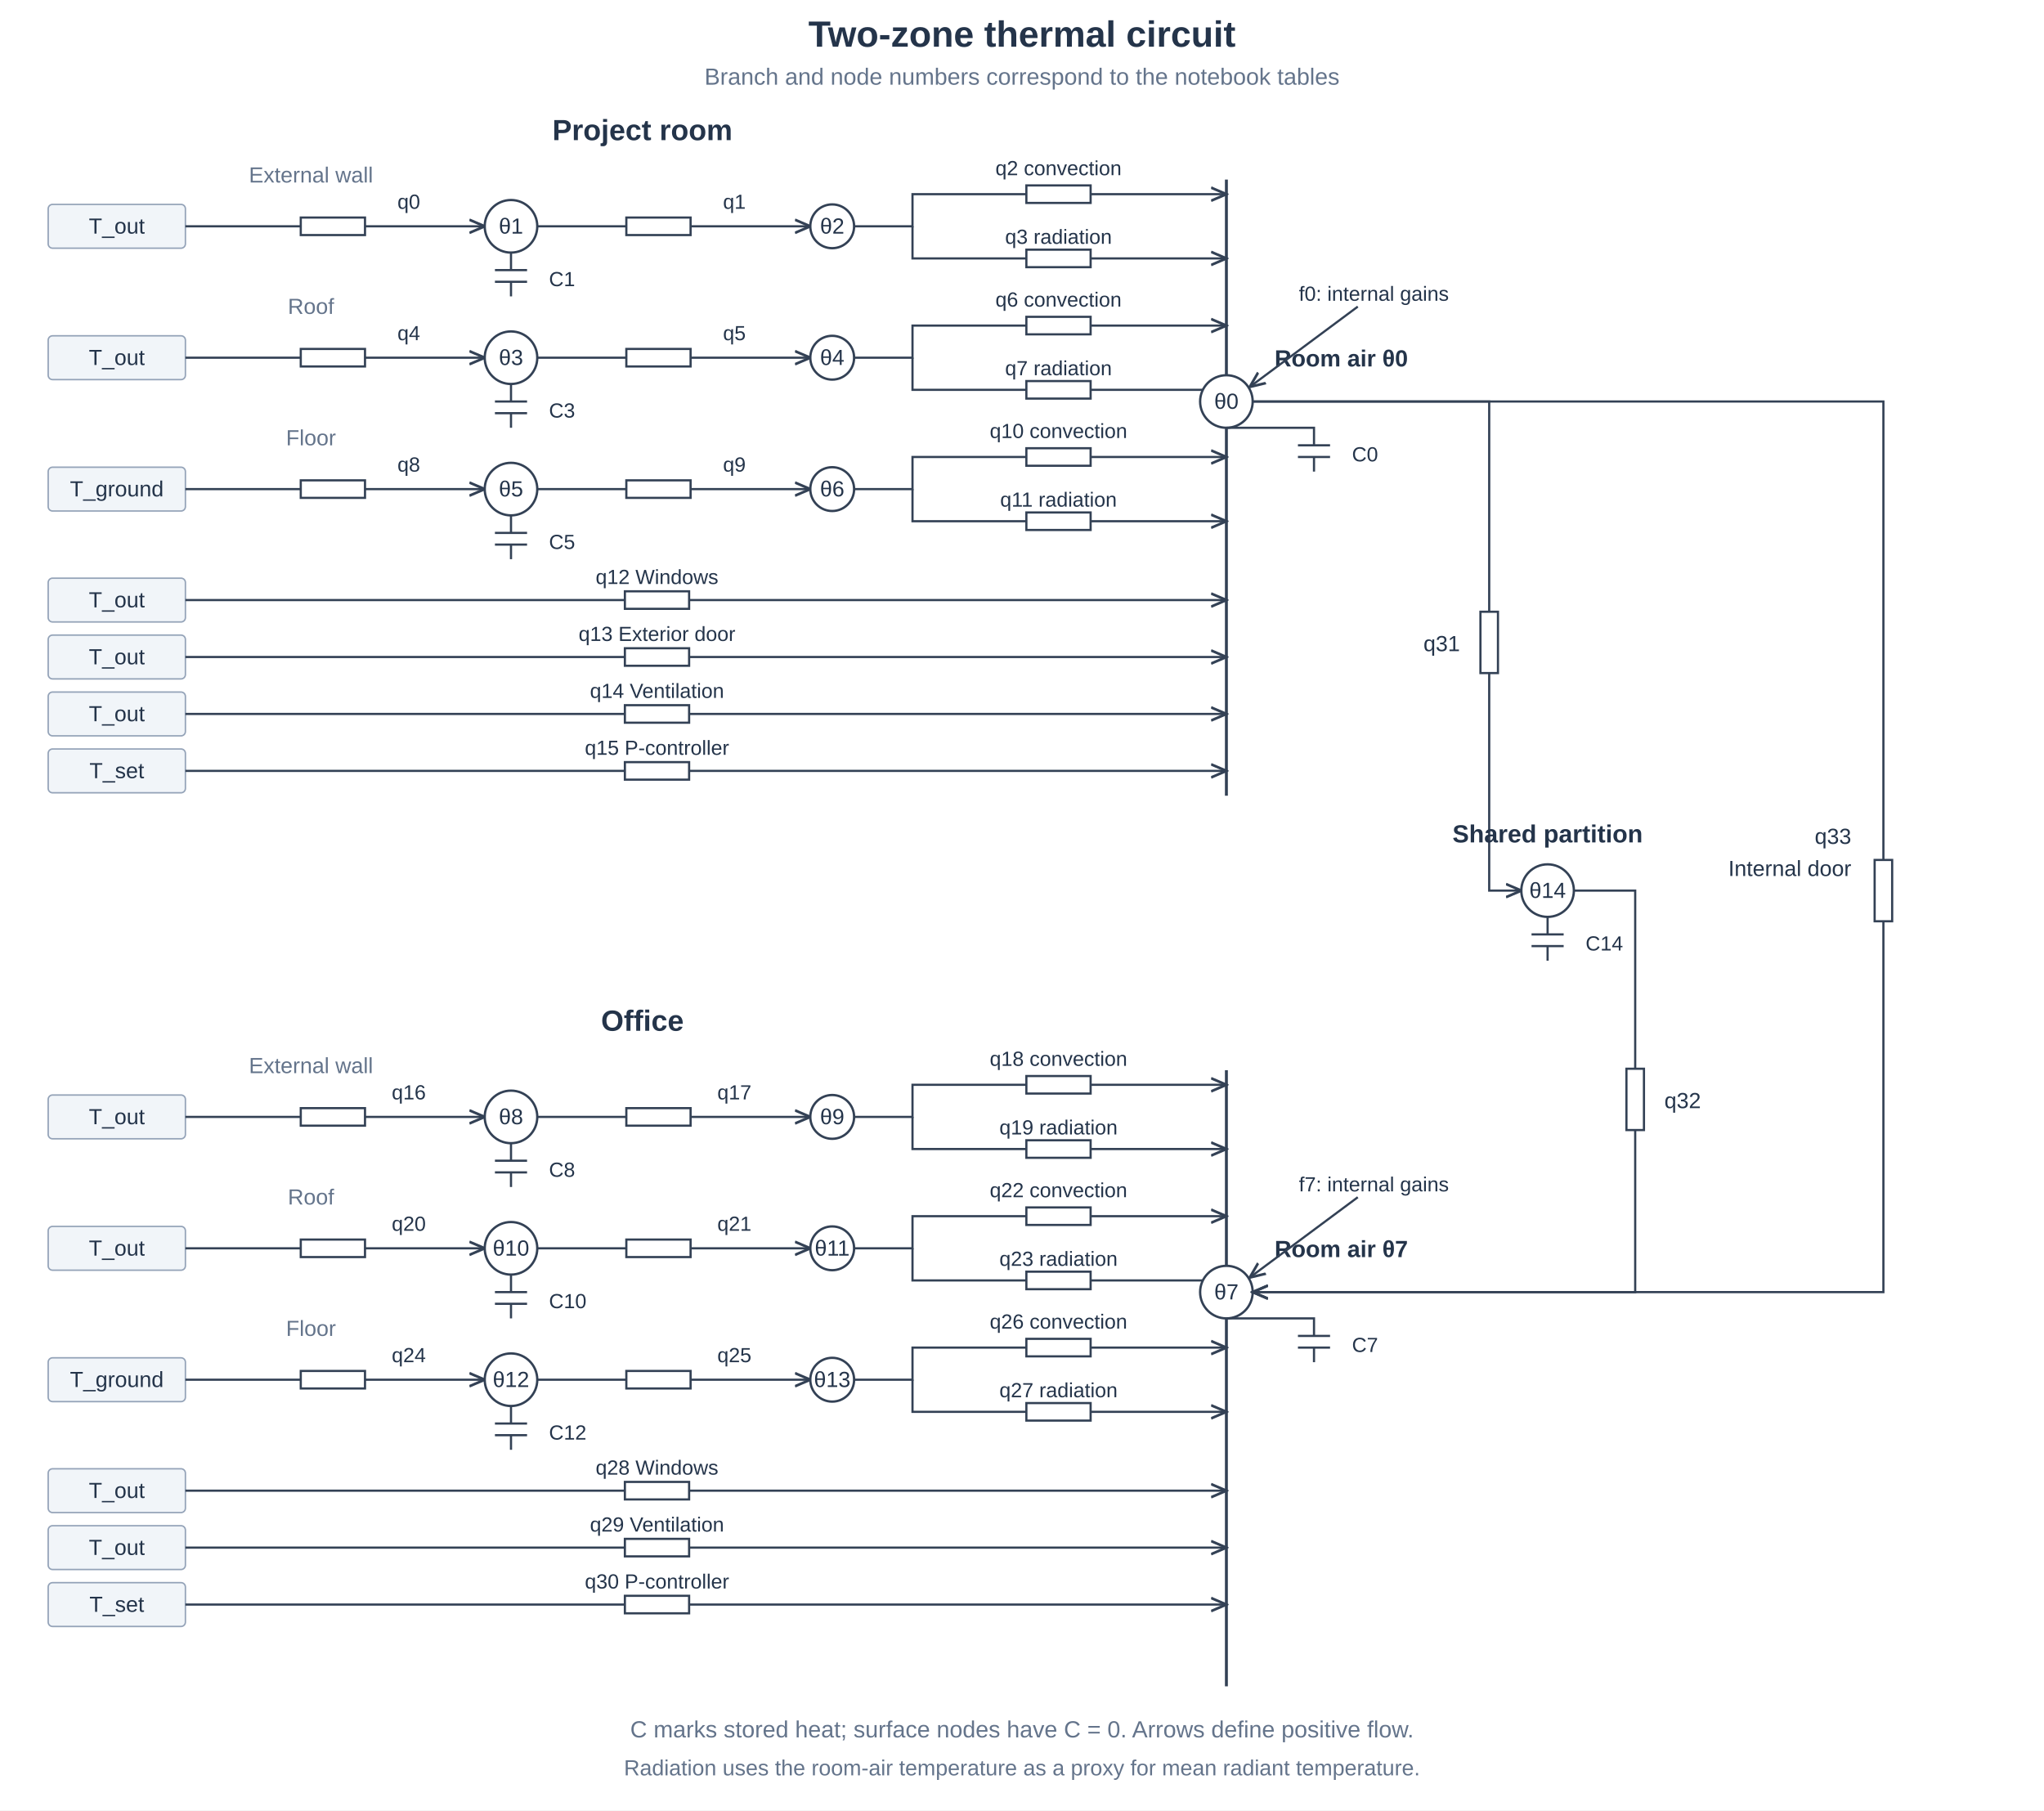
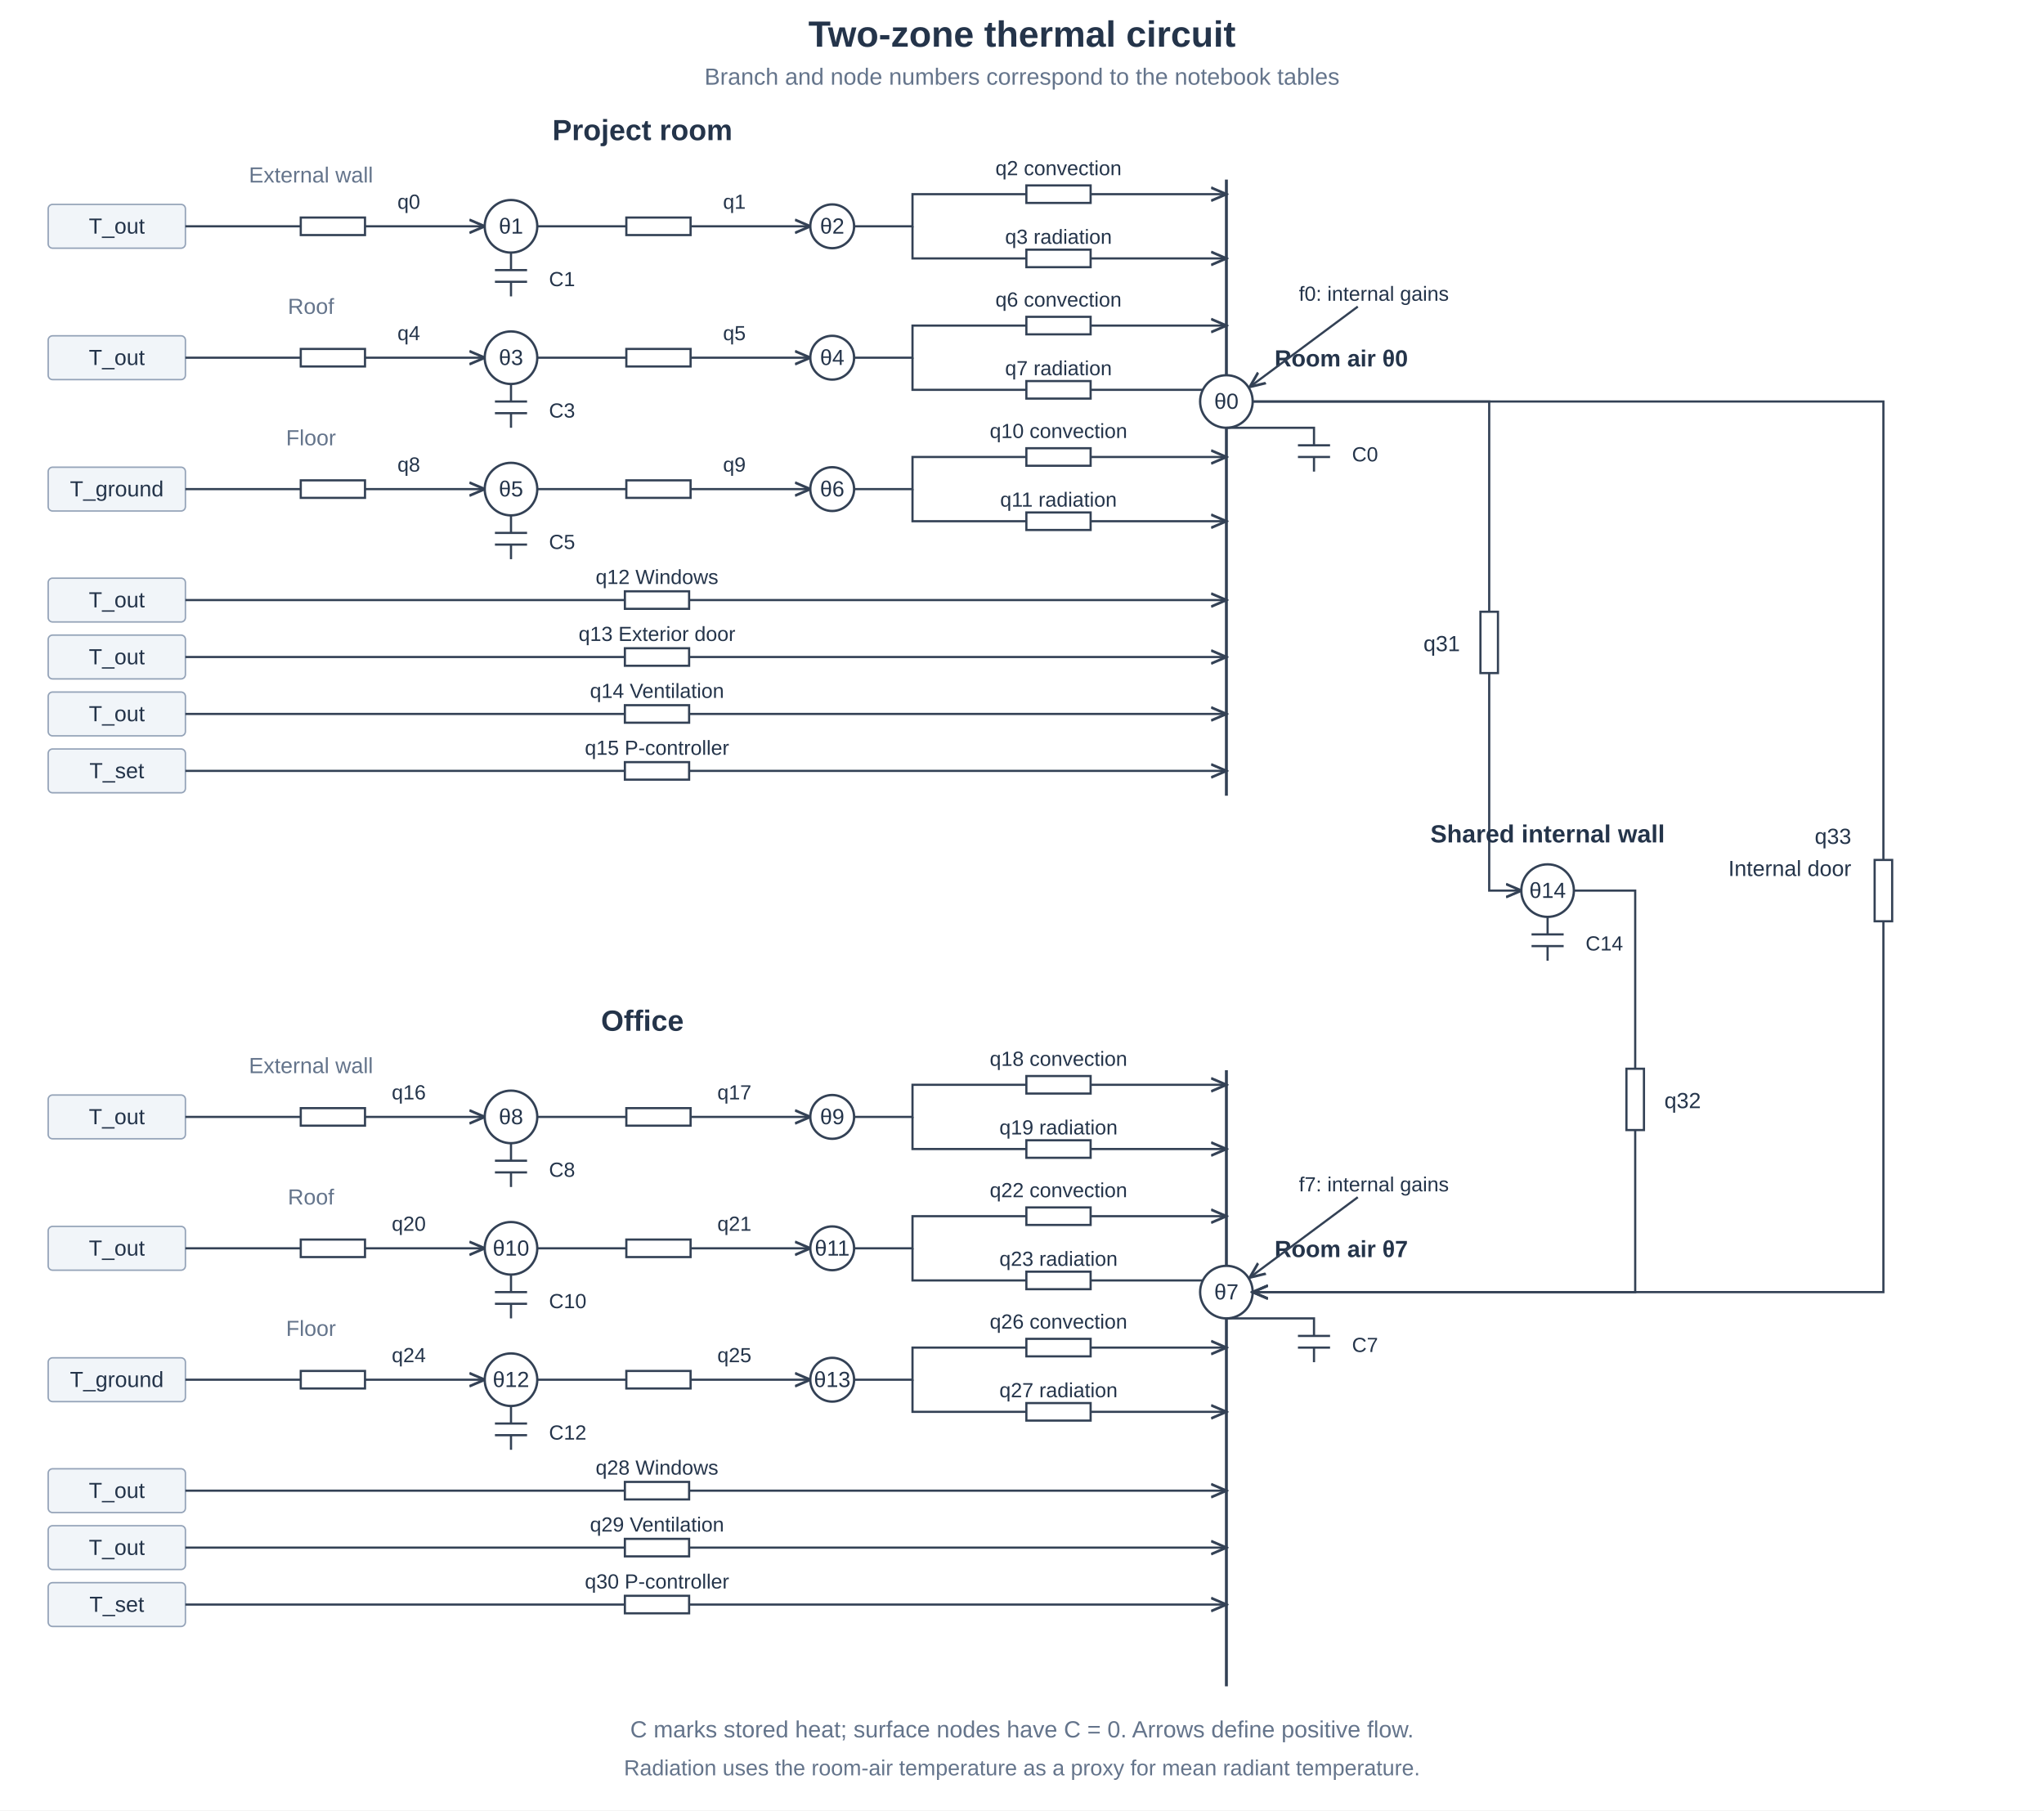
<svg xmlns="http://www.w3.org/2000/svg" width="1400" height="1240" viewBox="0 0 1400 1240" role="img" aria-labelledby="title desc">
  <defs>
    <marker id="arrow" markerWidth="8" markerHeight="8" refX="7" refY="4" orient="auto">
      <path d="M0 1 L7 4 L0 7" fill="none" stroke="#334155" stroke-width="1.2" />
    </marker>
  </defs>
  <rect width="1400" height="1240" fill="white" />
  <g font-family="Arial, sans-serif" fill="#24344a">
    <text x="700" y="32" text-anchor="middle" font-size="25" font-weight="600" fill="#24344a">Two-zone thermal circuit</text>
    <text x="700" y="58" text-anchor="middle" font-size="16" font-weight="400" fill="#64748b">Branch and node numbers correspond to the notebook tables</text>
    <text x="440" y="96" text-anchor="middle" font-size="20" font-weight="600" fill="#24344a">Project room</text>
    <path d="M840 123 V545" fill="none" stroke="#334155" stroke-width="2" />
    <rect x="33" y="140" width="94" height="30" rx="3" fill="#f1f5f9" stroke="#94a3b8" stroke-width="1" />
    <text x="80" y="160" text-anchor="middle" font-size="15" font-weight="400" fill="#24344a">T_out</text>
    <text x="213" y="125" text-anchor="middle" font-size="15" font-weight="400" fill="#64748b">External wall</text>
    <path d="M127 155 H332" fill="none" stroke="#334155" stroke-width="1.5" marker-end="url(#arrow)" />
    <rect x="206.0" y="149.0" width="44" height="12" fill="white" stroke="#334155" stroke-width="1.5" />
    <text x="280" y="143" text-anchor="middle" font-size="14" font-weight="400" fill="#24344a">q0</text>
    <circle cx="350" cy="155" r="18" fill="white" stroke="#334155" stroke-width="1.6" />
    <text x="350" y="160" text-anchor="middle" font-size="15" font-weight="400" fill="#24344a">θ1</text>
    <path d="M350 173 H350 V185 M339 185 H361 M339 193 H361 M350 193 V203" fill="none" stroke="#334155" stroke-width="1.5" />
    <text x="376" y="196" text-anchor="start" font-size="14" font-weight="400" fill="#24344a">C1</text>
    <path d="M368 155 H555" fill="none" stroke="#334155" stroke-width="1.5" marker-end="url(#arrow)" />
    <rect x="429.0" y="149.0" width="44" height="12" fill="white" stroke="#334155" stroke-width="1.5" />
    <text x="503" y="143" text-anchor="middle" font-size="14" font-weight="400" fill="#24344a">q1</text>
    <circle cx="570" cy="155" r="15" fill="white" stroke="#334155" stroke-width="1.6" />
    <text x="570" y="160" text-anchor="middle" font-size="15" font-weight="400" fill="#24344a">θ2</text>
    <path d="M585 155 H625 V133 H840" fill="none" stroke="#334155" stroke-width="1.5" marker-end="url(#arrow)" />
    <path d="M625 155 V177 H840" fill="none" stroke="#334155" stroke-width="1.5" marker-end="url(#arrow)" />
    <rect x="703.0" y="127.0" width="44" height="12" fill="white" stroke="#334155" stroke-width="1.5" />
    <rect x="703.0" y="171.0" width="44" height="12" fill="white" stroke="#334155" stroke-width="1.5" />
    <text x="725" y="120" text-anchor="middle" font-size="14" font-weight="400" fill="#24344a">q2 convection</text>
    <text x="725" y="167" text-anchor="middle" font-size="14" font-weight="400" fill="#24344a">q3 radiation</text>
    <rect x="33" y="230" width="94" height="30" rx="3" fill="#f1f5f9" stroke="#94a3b8" stroke-width="1" />
    <text x="80" y="250" text-anchor="middle" font-size="15" font-weight="400" fill="#24344a">T_out</text>
    <text x="213" y="215" text-anchor="middle" font-size="15" font-weight="400" fill="#64748b">Roof</text>
    <path d="M127 245 H332" fill="none" stroke="#334155" stroke-width="1.5" marker-end="url(#arrow)" />
    <rect x="206.0" y="239.0" width="44" height="12" fill="white" stroke="#334155" stroke-width="1.5" />
    <text x="280" y="233" text-anchor="middle" font-size="14" font-weight="400" fill="#24344a">q4</text>
    <circle cx="350" cy="245" r="18" fill="white" stroke="#334155" stroke-width="1.6" />
    <text x="350" y="250" text-anchor="middle" font-size="15" font-weight="400" fill="#24344a">θ3</text>
    <path d="M350 263 H350 V275 M339 275 H361 M339 283 H361 M350 283 V293" fill="none" stroke="#334155" stroke-width="1.5" />
    <text x="376" y="286" text-anchor="start" font-size="14" font-weight="400" fill="#24344a">C3</text>
    <path d="M368 245 H555" fill="none" stroke="#334155" stroke-width="1.5" marker-end="url(#arrow)" />
    <rect x="429.0" y="239.0" width="44" height="12" fill="white" stroke="#334155" stroke-width="1.5" />
    <text x="503" y="233" text-anchor="middle" font-size="14" font-weight="400" fill="#24344a">q5</text>
    <circle cx="570" cy="245" r="15" fill="white" stroke="#334155" stroke-width="1.6" />
    <text x="570" y="250" text-anchor="middle" font-size="15" font-weight="400" fill="#24344a">θ4</text>
    <path d="M585 245 H625 V223 H840" fill="none" stroke="#334155" stroke-width="1.5" marker-end="url(#arrow)" />
    <path d="M625 245 V267 H840" fill="none" stroke="#334155" stroke-width="1.5" marker-end="url(#arrow)" />
    <rect x="703.0" y="217.0" width="44" height="12" fill="white" stroke="#334155" stroke-width="1.5" />
    <rect x="703.0" y="261.0" width="44" height="12" fill="white" stroke="#334155" stroke-width="1.5" />
    <text x="725" y="210" text-anchor="middle" font-size="14" font-weight="400" fill="#24344a">q6 convection</text>
    <text x="725" y="257" text-anchor="middle" font-size="14" font-weight="400" fill="#24344a">q7 radiation</text>
    <rect x="33" y="320" width="94" height="30" rx="3" fill="#f1f5f9" stroke="#94a3b8" stroke-width="1" />
    <text x="80" y="340" text-anchor="middle" font-size="15" font-weight="400" fill="#24344a">T_ground</text>
    <text x="213" y="305" text-anchor="middle" font-size="15" font-weight="400" fill="#64748b">Floor</text>
    <path d="M127 335 H332" fill="none" stroke="#334155" stroke-width="1.5" marker-end="url(#arrow)" />
    <rect x="206.0" y="329.0" width="44" height="12" fill="white" stroke="#334155" stroke-width="1.5" />
    <text x="280" y="323" text-anchor="middle" font-size="14" font-weight="400" fill="#24344a">q8</text>
    <circle cx="350" cy="335" r="18" fill="white" stroke="#334155" stroke-width="1.6" />
    <text x="350" y="340" text-anchor="middle" font-size="15" font-weight="400" fill="#24344a">θ5</text>
    <path d="M350 353 H350 V365 M339 365 H361 M339 373 H361 M350 373 V383" fill="none" stroke="#334155" stroke-width="1.5" />
    <text x="376" y="376" text-anchor="start" font-size="14" font-weight="400" fill="#24344a">C5</text>
    <path d="M368 335 H555" fill="none" stroke="#334155" stroke-width="1.5" marker-end="url(#arrow)" />
    <rect x="429.0" y="329.0" width="44" height="12" fill="white" stroke="#334155" stroke-width="1.5" />
    <text x="503" y="323" text-anchor="middle" font-size="14" font-weight="400" fill="#24344a">q9</text>
    <circle cx="570" cy="335" r="15" fill="white" stroke="#334155" stroke-width="1.6" />
    <text x="570" y="340" text-anchor="middle" font-size="15" font-weight="400" fill="#24344a">θ6</text>
    <path d="M585 335 H625 V313 H840" fill="none" stroke="#334155" stroke-width="1.5" marker-end="url(#arrow)" />
    <path d="M625 335 V357 H840" fill="none" stroke="#334155" stroke-width="1.5" marker-end="url(#arrow)" />
    <rect x="703.0" y="307.0" width="44" height="12" fill="white" stroke="#334155" stroke-width="1.5" />
    <rect x="703.0" y="351.0" width="44" height="12" fill="white" stroke="#334155" stroke-width="1.5" />
    <text x="725" y="300" text-anchor="middle" font-size="14" font-weight="400" fill="#24344a">q10 convection</text>
    <text x="725" y="347" text-anchor="middle" font-size="14" font-weight="400" fill="#24344a">q11 radiation</text>
    <rect x="33" y="396" width="94" height="30" rx="3" fill="#f1f5f9" stroke="#94a3b8" stroke-width="1" />
    <text x="80" y="416" text-anchor="middle" font-size="15" font-weight="400" fill="#24344a">T_out</text>
    <path d="M127 411 H840" fill="none" stroke="#334155" stroke-width="1.5" marker-end="url(#arrow)" />
    <rect x="428.0" y="405.0" width="44" height="12" fill="white" stroke="#334155" stroke-width="1.5" />
    <text x="450" y="400" text-anchor="middle" font-size="14" font-weight="400" fill="#24344a">q12  Windows</text>
    <rect x="33" y="435" width="94" height="30" rx="3" fill="#f1f5f9" stroke="#94a3b8" stroke-width="1" />
    <text x="80" y="455" text-anchor="middle" font-size="15" font-weight="400" fill="#24344a">T_out</text>
    <path d="M127 450 H840" fill="none" stroke="#334155" stroke-width="1.5" marker-end="url(#arrow)" />
    <rect x="428.0" y="444.0" width="44" height="12" fill="white" stroke="#334155" stroke-width="1.5" />
    <text x="450" y="439" text-anchor="middle" font-size="14" font-weight="400" fill="#24344a">q13  Exterior door</text>
    <rect x="33" y="474" width="94" height="30" rx="3" fill="#f1f5f9" stroke="#94a3b8" stroke-width="1" />
    <text x="80" y="494" text-anchor="middle" font-size="15" font-weight="400" fill="#24344a">T_out</text>
    <path d="M127 489 H840" fill="none" stroke="#334155" stroke-width="1.5" marker-end="url(#arrow)" />
    <rect x="428.0" y="483.0" width="44" height="12" fill="white" stroke="#334155" stroke-width="1.5" />
    <text x="450" y="478" text-anchor="middle" font-size="14" font-weight="400" fill="#24344a">q14  Ventilation</text>
    <rect x="33" y="513" width="94" height="30" rx="3" fill="#f1f5f9" stroke="#94a3b8" stroke-width="1" />
    <text x="80" y="533" text-anchor="middle" font-size="15" font-weight="400" fill="#24344a">T_set</text>
    <path d="M127 528 H840" fill="none" stroke="#334155" stroke-width="1.5" marker-end="url(#arrow)" />
    <rect x="428.0" y="522.0" width="44" height="12" fill="white" stroke="#334155" stroke-width="1.5" />
    <text x="450" y="517" text-anchor="middle" font-size="14" font-weight="400" fill="#24344a">q15  P-controller</text>
    <circle cx="840" cy="275" r="18" fill="white" stroke="#334155" stroke-width="1.6" />
    <text x="840" y="280" text-anchor="middle" font-size="15" font-weight="400" fill="#24344a">θ0</text>
    <path d="M840 293 H900 V305 M889 305 H911 M889 313 H911 M900 313 V323" fill="none" stroke="#334155" stroke-width="1.5" />
    <text x="926" y="316" text-anchor="start" font-size="14" font-weight="400" fill="#24344a">C0</text>
    <text x="873" y="251" text-anchor="start" font-size="16" font-weight="600" fill="#24344a">Room air θ0</text>
    <path d="M930 210 L856 265" fill="none" stroke="#334155" stroke-width="1.5" marker-end="url(#arrow)" />
    <text x="941" y="206" text-anchor="middle" font-size="14" font-weight="400" fill="#24344a">f0: internal gains</text>
    <text x="440" y="706" text-anchor="middle" font-size="20" font-weight="600" fill="#24344a">Office</text>
    <path d="M840 733 V1155" fill="none" stroke="#334155" stroke-width="2" />
    <rect x="33" y="750" width="94" height="30" rx="3" fill="#f1f5f9" stroke="#94a3b8" stroke-width="1" />
    <text x="80" y="770" text-anchor="middle" font-size="15" font-weight="400" fill="#24344a">T_out</text>
    <text x="213" y="735" text-anchor="middle" font-size="15" font-weight="400" fill="#64748b">External wall</text>
    <path d="M127 765 H332" fill="none" stroke="#334155" stroke-width="1.5" marker-end="url(#arrow)" />
    <rect x="206.0" y="759.0" width="44" height="12" fill="white" stroke="#334155" stroke-width="1.5" />
    <text x="280" y="753" text-anchor="middle" font-size="14" font-weight="400" fill="#24344a">q16</text>
    <circle cx="350" cy="765" r="18" fill="white" stroke="#334155" stroke-width="1.6" />
    <text x="350" y="770" text-anchor="middle" font-size="15" font-weight="400" fill="#24344a">θ8</text>
    <path d="M350 783 H350 V795 M339 795 H361 M339 803 H361 M350 803 V813" fill="none" stroke="#334155" stroke-width="1.5" />
    <text x="376" y="806" text-anchor="start" font-size="14" font-weight="400" fill="#24344a">C8</text>
    <path d="M368 765 H555" fill="none" stroke="#334155" stroke-width="1.5" marker-end="url(#arrow)" />
    <rect x="429.0" y="759.0" width="44" height="12" fill="white" stroke="#334155" stroke-width="1.5" />
    <text x="503" y="753" text-anchor="middle" font-size="14" font-weight="400" fill="#24344a">q17</text>
    <circle cx="570" cy="765" r="15" fill="white" stroke="#334155" stroke-width="1.6" />
    <text x="570" y="770" text-anchor="middle" font-size="15" font-weight="400" fill="#24344a">θ9</text>
    <path d="M585 765 H625 V743 H840" fill="none" stroke="#334155" stroke-width="1.5" marker-end="url(#arrow)" />
    <path d="M625 765 V787 H840" fill="none" stroke="#334155" stroke-width="1.5" marker-end="url(#arrow)" />
    <rect x="703.0" y="737.0" width="44" height="12" fill="white" stroke="#334155" stroke-width="1.5" />
    <rect x="703.0" y="781.0" width="44" height="12" fill="white" stroke="#334155" stroke-width="1.5" />
    <text x="725" y="730" text-anchor="middle" font-size="14" font-weight="400" fill="#24344a">q18 convection</text>
    <text x="725" y="777" text-anchor="middle" font-size="14" font-weight="400" fill="#24344a">q19 radiation</text>
    <rect x="33" y="840" width="94" height="30" rx="3" fill="#f1f5f9" stroke="#94a3b8" stroke-width="1" />
    <text x="80" y="860" text-anchor="middle" font-size="15" font-weight="400" fill="#24344a">T_out</text>
    <text x="213" y="825" text-anchor="middle" font-size="15" font-weight="400" fill="#64748b">Roof</text>
    <path d="M127 855 H332" fill="none" stroke="#334155" stroke-width="1.5" marker-end="url(#arrow)" />
    <rect x="206.0" y="849.0" width="44" height="12" fill="white" stroke="#334155" stroke-width="1.5" />
    <text x="280" y="843" text-anchor="middle" font-size="14" font-weight="400" fill="#24344a">q20</text>
    <circle cx="350" cy="855" r="18" fill="white" stroke="#334155" stroke-width="1.6" />
    <text x="350" y="860" text-anchor="middle" font-size="15" font-weight="400" fill="#24344a">θ10</text>
    <path d="M350 873 H350 V885 M339 885 H361 M339 893 H361 M350 893 V903" fill="none" stroke="#334155" stroke-width="1.5" />
    <text x="376" y="896" text-anchor="start" font-size="14" font-weight="400" fill="#24344a">C10</text>
    <path d="M368 855 H555" fill="none" stroke="#334155" stroke-width="1.5" marker-end="url(#arrow)" />
    <rect x="429.0" y="849.0" width="44" height="12" fill="white" stroke="#334155" stroke-width="1.5" />
    <text x="503" y="843" text-anchor="middle" font-size="14" font-weight="400" fill="#24344a">q21</text>
    <circle cx="570" cy="855" r="15" fill="white" stroke="#334155" stroke-width="1.6" />
    <text x="570" y="860" text-anchor="middle" font-size="15" font-weight="400" fill="#24344a">θ11</text>
    <path d="M585 855 H625 V833 H840" fill="none" stroke="#334155" stroke-width="1.5" marker-end="url(#arrow)" />
    <path d="M625 855 V877 H840" fill="none" stroke="#334155" stroke-width="1.5" marker-end="url(#arrow)" />
    <rect x="703.0" y="827.0" width="44" height="12" fill="white" stroke="#334155" stroke-width="1.5" />
    <rect x="703.0" y="871.0" width="44" height="12" fill="white" stroke="#334155" stroke-width="1.5" />
    <text x="725" y="820" text-anchor="middle" font-size="14" font-weight="400" fill="#24344a">q22 convection</text>
    <text x="725" y="867" text-anchor="middle" font-size="14" font-weight="400" fill="#24344a">q23 radiation</text>
    <rect x="33" y="930" width="94" height="30" rx="3" fill="#f1f5f9" stroke="#94a3b8" stroke-width="1" />
    <text x="80" y="950" text-anchor="middle" font-size="15" font-weight="400" fill="#24344a">T_ground</text>
    <text x="213" y="915" text-anchor="middle" font-size="15" font-weight="400" fill="#64748b">Floor</text>
    <path d="M127 945 H332" fill="none" stroke="#334155" stroke-width="1.5" marker-end="url(#arrow)" />
    <rect x="206.0" y="939.0" width="44" height="12" fill="white" stroke="#334155" stroke-width="1.5" />
    <text x="280" y="933" text-anchor="middle" font-size="14" font-weight="400" fill="#24344a">q24</text>
    <circle cx="350" cy="945" r="18" fill="white" stroke="#334155" stroke-width="1.6" />
    <text x="350" y="950" text-anchor="middle" font-size="15" font-weight="400" fill="#24344a">θ12</text>
    <path d="M350 963 H350 V975 M339 975 H361 M339 983 H361 M350 983 V993" fill="none" stroke="#334155" stroke-width="1.5" />
    <text x="376" y="986" text-anchor="start" font-size="14" font-weight="400" fill="#24344a">C12</text>
    <path d="M368 945 H555" fill="none" stroke="#334155" stroke-width="1.5" marker-end="url(#arrow)" />
    <rect x="429.0" y="939.0" width="44" height="12" fill="white" stroke="#334155" stroke-width="1.5" />
    <text x="503" y="933" text-anchor="middle" font-size="14" font-weight="400" fill="#24344a">q25</text>
    <circle cx="570" cy="945" r="15" fill="white" stroke="#334155" stroke-width="1.6" />
    <text x="570" y="950" text-anchor="middle" font-size="15" font-weight="400" fill="#24344a">θ13</text>
    <path d="M585 945 H625 V923 H840" fill="none" stroke="#334155" stroke-width="1.5" marker-end="url(#arrow)" />
    <path d="M625 945 V967 H840" fill="none" stroke="#334155" stroke-width="1.5" marker-end="url(#arrow)" />
    <rect x="703.0" y="917.0" width="44" height="12" fill="white" stroke="#334155" stroke-width="1.5" />
    <rect x="703.0" y="961.0" width="44" height="12" fill="white" stroke="#334155" stroke-width="1.5" />
    <text x="725" y="910" text-anchor="middle" font-size="14" font-weight="400" fill="#24344a">q26 convection</text>
    <text x="725" y="957" text-anchor="middle" font-size="14" font-weight="400" fill="#24344a">q27 radiation</text>
    <rect x="33" y="1006" width="94" height="30" rx="3" fill="#f1f5f9" stroke="#94a3b8" stroke-width="1" />
    <text x="80" y="1026" text-anchor="middle" font-size="15" font-weight="400" fill="#24344a">T_out</text>
    <path d="M127 1021 H840" fill="none" stroke="#334155" stroke-width="1.5" marker-end="url(#arrow)" />
    <rect x="428.0" y="1015.0" width="44" height="12" fill="white" stroke="#334155" stroke-width="1.5" />
    <text x="450" y="1010" text-anchor="middle" font-size="14" font-weight="400" fill="#24344a">q28  Windows</text>
    <rect x="33" y="1045" width="94" height="30" rx="3" fill="#f1f5f9" stroke="#94a3b8" stroke-width="1" />
    <text x="80" y="1065" text-anchor="middle" font-size="15" font-weight="400" fill="#24344a">T_out</text>
    <path d="M127 1060 H840" fill="none" stroke="#334155" stroke-width="1.5" marker-end="url(#arrow)" />
    <rect x="428.0" y="1054.0" width="44" height="12" fill="white" stroke="#334155" stroke-width="1.5" />
    <text x="450" y="1049" text-anchor="middle" font-size="14" font-weight="400" fill="#24344a">q29  Ventilation</text>
    <rect x="33" y="1084" width="94" height="30" rx="3" fill="#f1f5f9" stroke="#94a3b8" stroke-width="1" />
    <text x="80" y="1104" text-anchor="middle" font-size="15" font-weight="400" fill="#24344a">T_set</text>
    <path d="M127 1099 H840" fill="none" stroke="#334155" stroke-width="1.5" marker-end="url(#arrow)" />
    <rect x="428.0" y="1093.0" width="44" height="12" fill="white" stroke="#334155" stroke-width="1.5" />
    <text x="450" y="1088" text-anchor="middle" font-size="14" font-weight="400" fill="#24344a">q30  P-controller</text>
    <circle cx="840" cy="885" r="18" fill="white" stroke="#334155" stroke-width="1.6" />
    <text x="840" y="890" text-anchor="middle" font-size="15" font-weight="400" fill="#24344a">θ7</text>
    <path d="M840 903 H900 V915 M889 915 H911 M889 923 H911 M900 923 V933" fill="none" stroke="#334155" stroke-width="1.5" />
    <text x="926" y="926" text-anchor="start" font-size="14" font-weight="400" fill="#24344a">C7</text>
    <text x="873" y="861" text-anchor="start" font-size="16" font-weight="600" fill="#24344a">Room air θ7</text>
    <path d="M930 820 L856 875" fill="none" stroke="#334155" stroke-width="1.5" marker-end="url(#arrow)" />
    <text x="941" y="816" text-anchor="middle" font-size="14" font-weight="400" fill="#24344a">f7: internal gains</text>
    <path d="M858 275 H1020 V610 H1042" fill="none" stroke="#334155" stroke-width="1.5" marker-end="url(#arrow)" />
    <rect x="1014.0" y="419.0" width="12" height="42" fill="white" stroke="#334155" stroke-width="1.5" />
    <text x="1000" y="446" text-anchor="end" font-size="15" font-weight="400" fill="#24344a">q31</text>
    <circle cx="1060" cy="610" r="18" fill="white" stroke="#334155" stroke-width="1.6" />
    <text x="1060" y="615" text-anchor="middle" font-size="15" font-weight="400" fill="#24344a">θ14</text>
    <path d="M1060 628 H1060 V640 M1049 640 H1071 M1049 648 H1071 M1060 648 V658" fill="none" stroke="#334155" stroke-width="1.5" />
    <text x="1086" y="651" text-anchor="start" font-size="14" font-weight="400" fill="#24344a">C14</text>
-     <text x="1060" y="577" text-anchor="middle" font-size="17" font-weight="600" fill="#24344a">Shared partition</text>
+     <text x="1060" y="577" text-anchor="middle" font-size="17" font-weight="600" fill="#24344a">Shared internal wall</text>
    <path d="M1078 610 H1120 V885 H858" fill="none" stroke="#334155" stroke-width="1.5" marker-end="url(#arrow)" />
    <rect x="1114.0" y="732.0" width="12" height="42" fill="white" stroke="#334155" stroke-width="1.5" />
    <text x="1140" y="759" text-anchor="start" font-size="15" font-weight="400" fill="#24344a">q32</text>
    <path d="M858 275 H1290 V885 H858" fill="none" stroke="#334155" stroke-width="1.5" marker-end="url(#arrow)" />
    <rect x="1284.0" y="589.0" width="12" height="42" fill="white" stroke="#334155" stroke-width="1.5" />
    <text x="1268" y="578" text-anchor="end" font-size="15" font-weight="400" fill="#24344a">q33</text>
    <text x="1268" y="600" text-anchor="end" font-size="15" font-weight="400" fill="#24344a">Internal door</text>
    <text x="700" y="1190" text-anchor="middle" font-size="16" font-weight="400" fill="#64748b">C marks stored heat; surface nodes have C = 0. Arrows define positive flow.</text>
    <text x="700" y="1216" text-anchor="middle" font-size="15" font-weight="400" fill="#64748b">Radiation uses the room-air temperature as a proxy for mean radiant temperature.</text>
  </g>
</svg>
